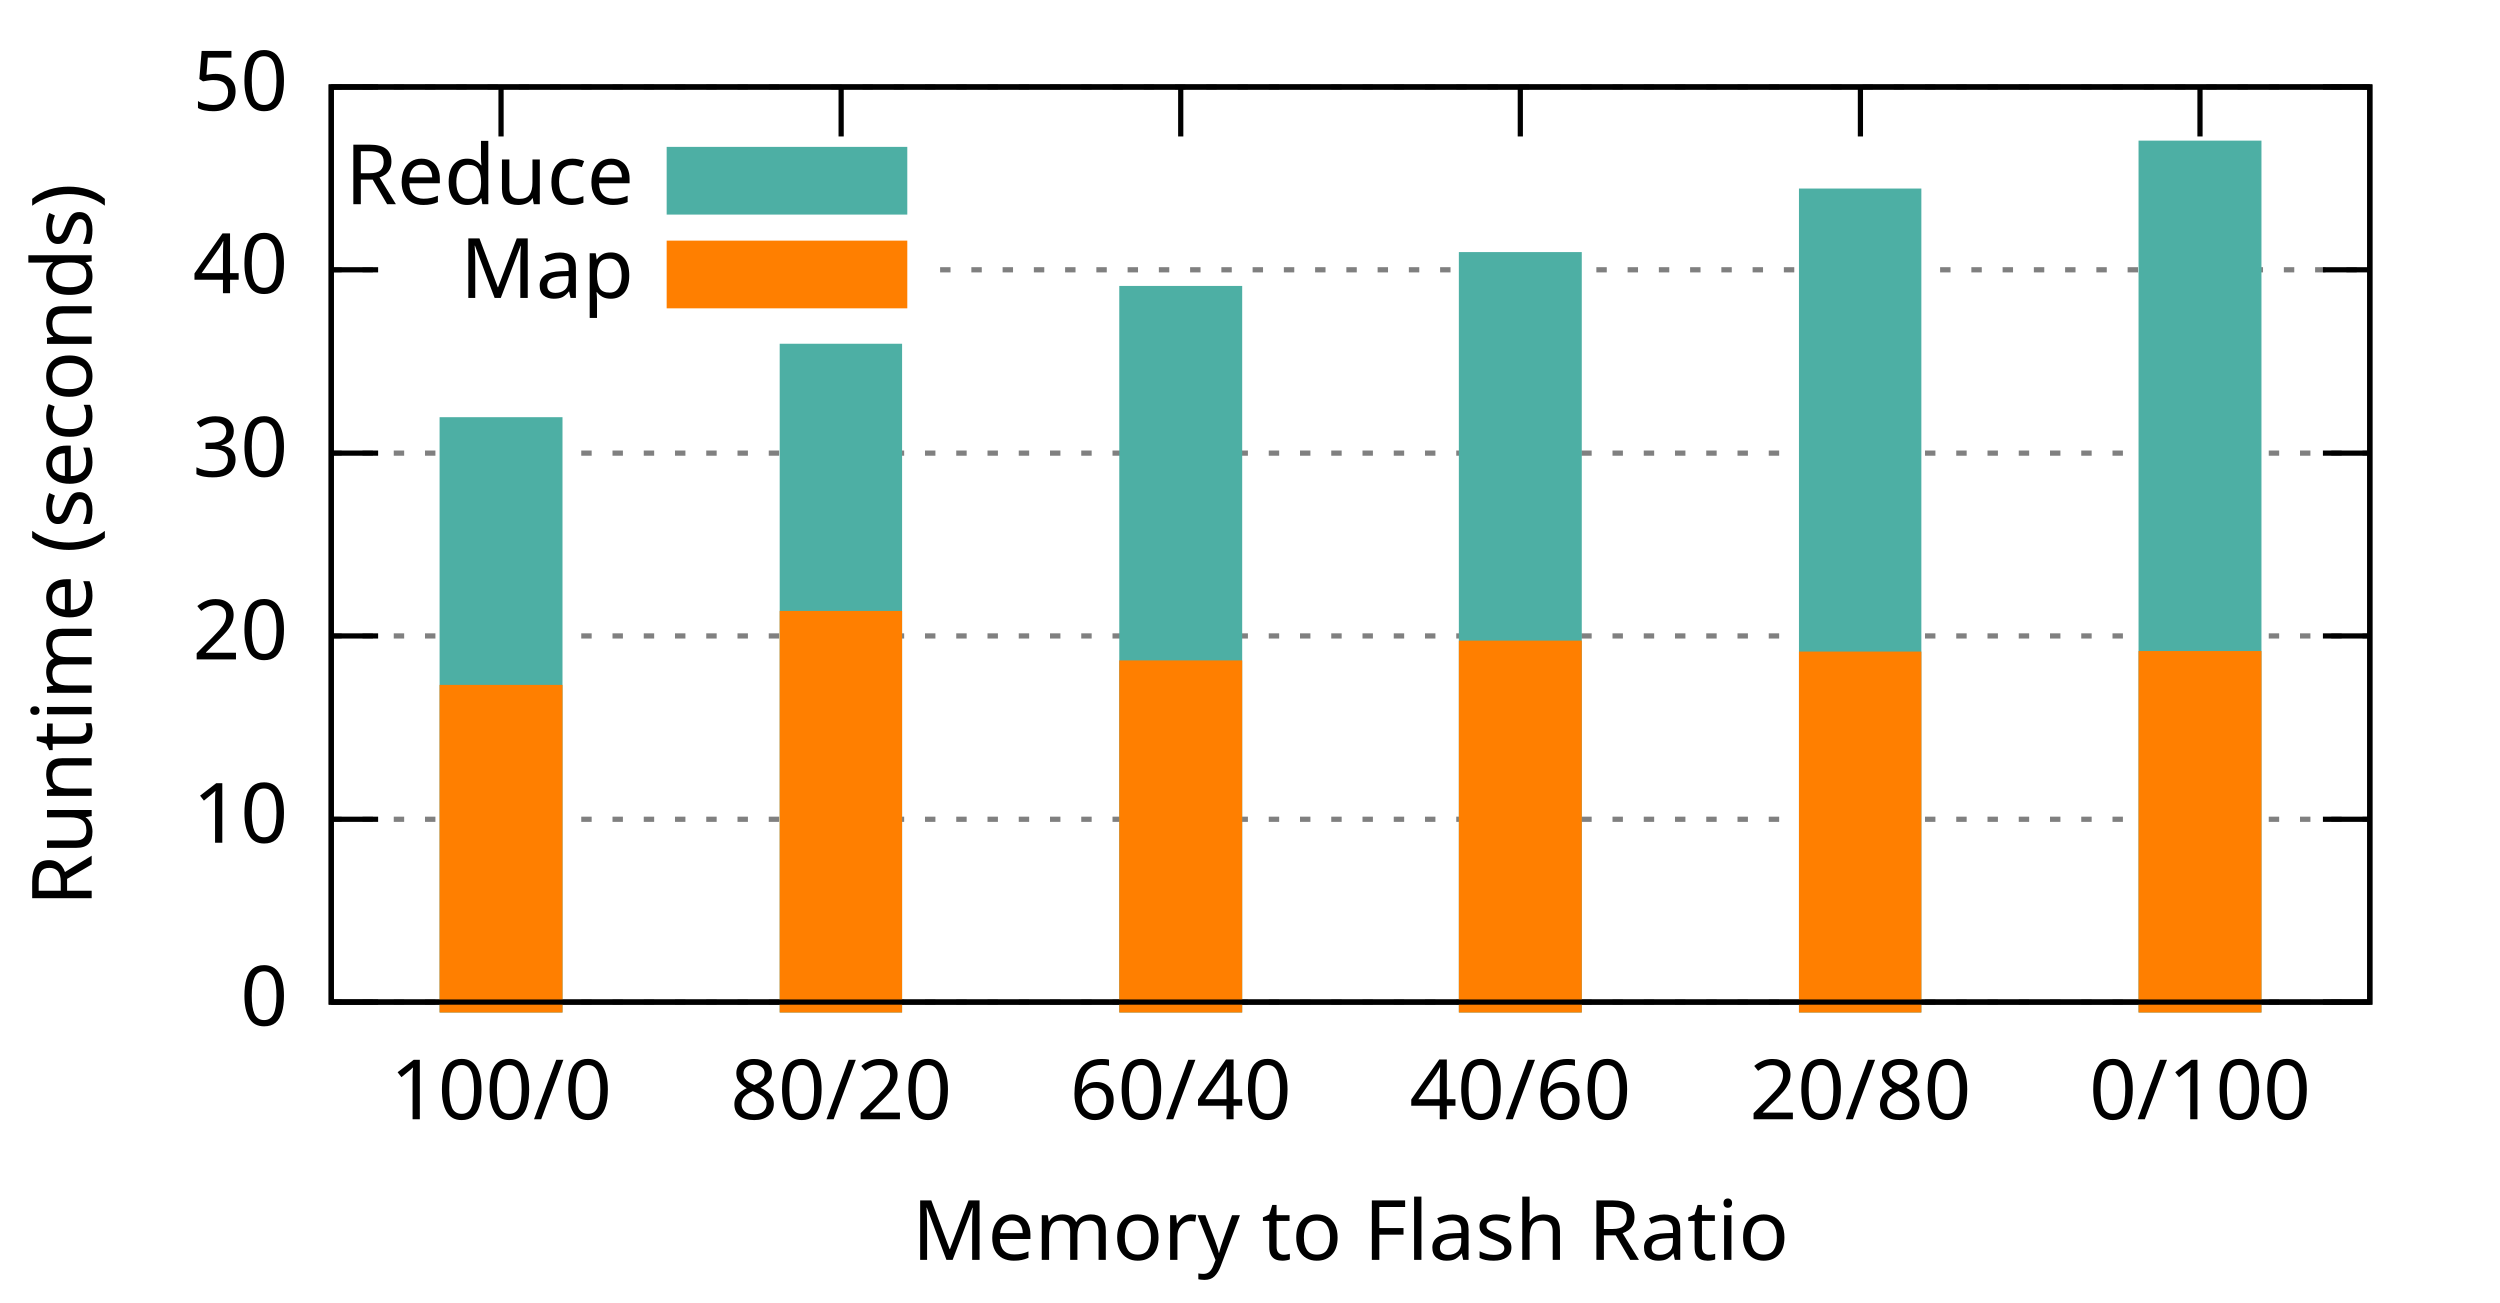
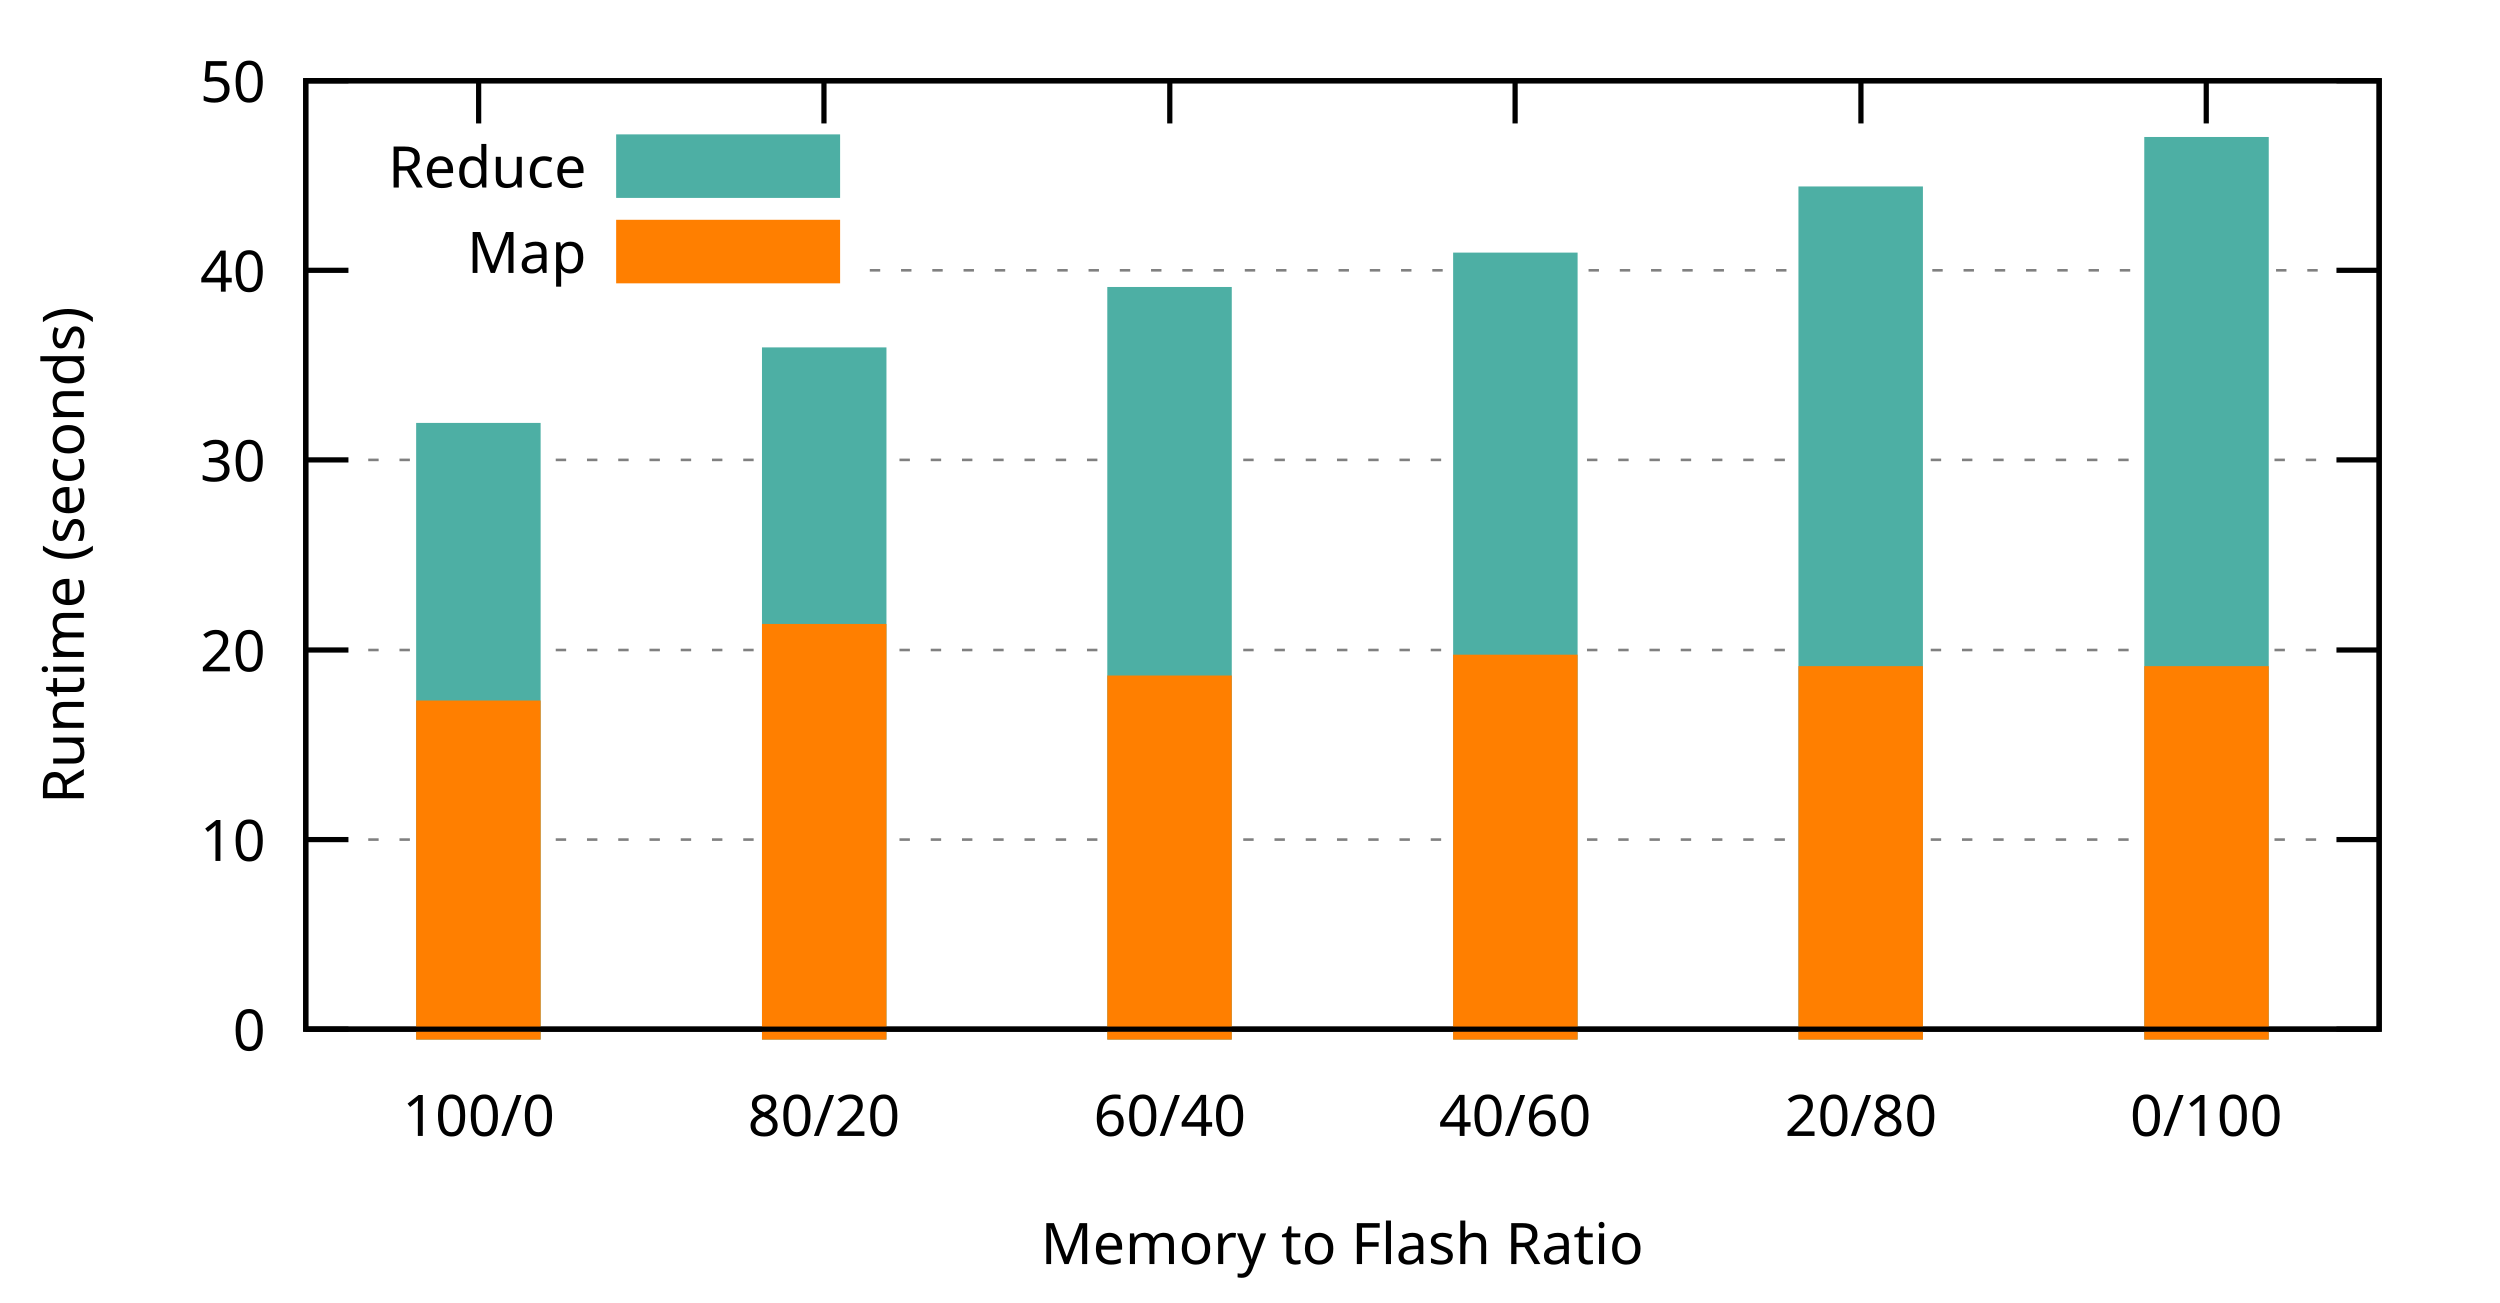
<svg xmlns="http://www.w3.org/2000/svg" xmlns:xlink="http://www.w3.org/1999/xlink" width="480" height="250" viewBox="0 0 480 250">
  <g id="gnuplot_canvas">
    <rect x="0" y="0" width="480" height="250" fill="none" />
    <defs>
      <circle id="gpDot" r="0.5" stroke-width="0.5" />
-       <path id="gpPt0" stroke-width="0.222" stroke="currentColor" d="M-1,0 h2 M0,-1 v2" />
-       <path id="gpPt1" stroke-width="0.222" stroke="currentColor" d="M-1,-1 L1,1 M1,-1 L-1,1" />
-       <path id="gpPt2" stroke-width="0.222" stroke="currentColor" d="M-1,0 L1,0 M0,-1 L0,1 M-1,-1 L1,1 M-1,1 L1,-1" />
-       <rect id="gpPt3" stroke-width="0.222" stroke="currentColor" x="-1" y="-1" width="2" height="2" />
-       <rect id="gpPt4" stroke-width="0.222" stroke="currentColor" fill="currentColor" x="-1" y="-1" width="2" height="2" />
-       <circle id="gpPt5" stroke-width="0.222" stroke="currentColor" cx="0" cy="0" r="1" />
+       <path id="gpPt0" stroke-width="0.244" stroke="currentColor" d="M-1,0 h2 M0,-1 v2" />
+       <path id="gpPt1" stroke-width="0.244" stroke="currentColor" d="M-1,-1 L1,1 M1,-1 L-1,1" />
+       <path id="gpPt2" stroke-width="0.244" stroke="currentColor" d="M-1,0 L1,0 M0,-1 L0,1 M-1,-1 L1,1 M-1,1 L1,-1" />
+       <rect id="gpPt3" stroke-width="0.244" stroke="currentColor" x="-1" y="-1" width="2" height="2" />
+       <rect id="gpPt4" stroke-width="0.244" stroke="currentColor" fill="currentColor" x="-1" y="-1" width="2" height="2" />
+       <circle id="gpPt5" stroke-width="0.244" stroke="currentColor" cx="0" cy="0" r="1" />
      <use xlink:href="#gpPt5" id="gpPt6" fill="currentColor" stroke="none" />
-       <path id="gpPt7" stroke-width="0.222" stroke="currentColor" d="M0,-1.33 L-1.33,0.67 L1.33,0.67 z" />
+       <path id="gpPt7" stroke-width="0.244" stroke="currentColor" d="M0,-1.33 L-1.33,0.67 L1.33,0.67 z" />
      <use xlink:href="#gpPt7" id="gpPt8" fill="currentColor" stroke="none" />
      <use xlink:href="#gpPt7" id="gpPt9" stroke="currentColor" transform="rotate(180)" />
      <use xlink:href="#gpPt9" id="gpPt10" fill="currentColor" stroke="none" />
      <use xlink:href="#gpPt3" id="gpPt11" stroke="currentColor" transform="rotate(45)" />
      <use xlink:href="#gpPt11" id="gpPt12" fill="currentColor" stroke="none" />
+       <path id="gpPt13" stroke-width="0.244" stroke="currentColor" d="M0,1.330 L1.265,0.411 L0.782,-1.067 L-0.782,-1.076 L-1.265,0.411 z" />
+       <use xlink:href="#gpPt13" id="gpPt14" fill="currentColor" stroke="none" />
+       <filter id="textbox" filterUnits="objectBoundingBox" x="0" y="0" height="1" width="1">
+         <feFlood flood-color="white" flood-opacity="1" result="bgnd" />
+         <feComposite in="SourceGraphic" in2="bgnd" operator="atop" />
+       </filter>
+       <filter id="greybox" filterUnits="objectBoundingBox" x="0" y="0" height="1" width="1">
+         <feFlood flood-color="lightgrey" flood-opacity="1" result="grey" />
+         <feComposite in="SourceGraphic" in2="grey" operator="atop" />
+       </filter>
    </defs>
-     <g style="fill:none; color:white; stroke:currentColor; stroke-width:1.00; stroke-linecap:butt; stroke-linejoin:miter">
- </g>
-     <g style="fill:none; color:black; stroke:currentColor; stroke-width:1.00; stroke-linecap:butt; stroke-linejoin:miter">
- </g>
-     <g style="fill:none; color:gray; stroke:currentColor; stroke-width:1.00; stroke-linecap:butt; stroke-linejoin:miter">
-       <path stroke="gray" stroke-dasharray=" 2,4" class="gridline" d="M63.6,192.4 L455.0,192.4  h0.01" />
-     </g>
-     <g style="fill:none; color:black; stroke:currentColor; stroke-width:1.00; stroke-linecap:butt; stroke-linejoin:miter">
-       <path stroke="black" d="M63.6,192.4 L72.6,192.4 M455.0,192.4 L446.0,192.4  h0.01" />
-       <g transform="translate(55.3,196.9)" style="stroke:none; fill:black; font-family:Times-Roman; font-size:12.00pt; text-anchor:end">
-         <text> 0</text>
-       </g>
-     </g>
-     <g style="fill:none; color:gray; stroke:currentColor; stroke-width:1.00; stroke-linecap:butt; stroke-linejoin:miter">
-       <path stroke="gray" stroke-dasharray=" 2,4" class="gridline" d="M63.6,157.3 L455.0,157.3  h0.01" />
-     </g>
-     <g style="fill:none; color:black; stroke:currentColor; stroke-width:1.00; stroke-linecap:butt; stroke-linejoin:miter">
-       <path stroke="black" d="M63.6,157.3 L72.6,157.3 M455.0,157.3 L446.0,157.3  h0.01" />
-       <g transform="translate(55.3,161.8)" style="stroke:none; fill:black; font-family:Times-Roman; font-size:12.00pt; text-anchor:end">
-         <text> 10</text>
-       </g>
-     </g>
-     <g style="fill:none; color:gray; stroke:currentColor; stroke-width:1.00; stroke-linecap:butt; stroke-linejoin:miter">
-       <path stroke="gray" stroke-dasharray=" 2,4" class="gridline" d="M63.6,122.1 L455.0,122.1  h0.01" />
-     </g>
-     <g style="fill:none; color:black; stroke:currentColor; stroke-width:1.00; stroke-linecap:butt; stroke-linejoin:miter">
-       <path stroke="black" d="M63.6,122.1 L72.6,122.1 M455.0,122.1 L446.0,122.1  h0.01" />
-       <g transform="translate(55.3,126.6)" style="stroke:none; fill:black; font-family:Times-Roman; font-size:12.00pt; text-anchor:end">
-         <text> 20</text>
-       </g>
-     </g>
-     <g style="fill:none; color:gray; stroke:currentColor; stroke-width:1.00; stroke-linecap:butt; stroke-linejoin:miter">
-       <path stroke="gray" stroke-dasharray=" 2,4" class="gridline" d="M63.6,87.0 L455.0,87.0  h0.01" />
-     </g>
-     <g style="fill:none; color:black; stroke:currentColor; stroke-width:1.00; stroke-linecap:butt; stroke-linejoin:miter">
-       <path stroke="black" d="M63.6,87.0 L72.6,87.0 M455.0,87.0 L446.0,87.0  h0.01" />
-       <g transform="translate(55.3,91.5)" style="stroke:none; fill:black; font-family:Times-Roman; font-size:12.00pt; text-anchor:end">
-         <text> 30</text>
-       </g>
-     </g>
-     <g style="fill:none; color:gray; stroke:currentColor; stroke-width:1.00; stroke-linecap:butt; stroke-linejoin:miter">
-       <path stroke="gray" stroke-dasharray=" 2,4" class="gridline" d="M63.6,51.8 L71.9,51.8 M180.5,51.8 L455.0,51.8  h0.01" />
-     </g>
-     <g style="fill:none; color:black; stroke:currentColor; stroke-width:1.00; stroke-linecap:butt; stroke-linejoin:miter">
-       <path stroke="black" d="M63.6,51.8 L72.6,51.8 M455.0,51.8 L446.0,51.8  h0.01" />
-       <g transform="translate(55.3,56.3)" style="stroke:none; fill:black; font-family:Times-Roman; font-size:12.00pt; text-anchor:end">
-         <text> 40</text>
-       </g>
-     </g>
-     <g style="fill:none; color:gray; stroke:currentColor; stroke-width:1.00; stroke-linecap:butt; stroke-linejoin:miter">
-       <path stroke="gray" stroke-dasharray=" 2,4" class="gridline" d="M63.6,16.7 L455.0,16.7  h0.01" />
-     </g>
-     <g style="fill:none; color:black; stroke:currentColor; stroke-width:1.00; stroke-linecap:butt; stroke-linejoin:miter">
-       <path stroke="black" d="M63.6,16.7 L72.6,16.7 M455.0,16.7 L446.0,16.7  h0.01" />
-       <g transform="translate(55.3,21.2)" style="stroke:none; fill:black; font-family:Times-Roman; font-size:12.00pt; text-anchor:end">
-         <text> 50</text>
-       </g>
-       <path stroke="black" d="M96.2,192.4 L96.2,183.4 M96.2,16.7 L96.2,25.7  h0.01" />
-       <g transform="translate(96.2,214.9)" style="stroke:none; fill:black; font-family:Times-Roman; font-size:12.00pt; text-anchor:middle">
-         <text>100/0</text>
-       </g>
-       <path stroke="black" d="M161.5,192.4 L161.5,183.4 M161.5,16.7 L161.5,25.7  h0.01" />
-       <g transform="translate(161.5,214.9)" style="stroke:none; fill:black; font-family:Times-Roman; font-size:12.00pt; text-anchor:middle">
-         <text>80/20</text>
-       </g>
-       <path stroke="black" d="M226.7,192.4 L226.7,183.4 M226.7,16.7 L226.7,25.7  h0.01" />
-       <g transform="translate(226.7,214.9)" style="stroke:none; fill:black; font-family:Times-Roman; font-size:12.00pt; text-anchor:middle">
-         <text>60/40</text>
-       </g>
-       <path stroke="black" d="M291.9,192.4 L291.9,183.4 M291.9,16.7 L291.9,25.7  h0.01" />
-       <g transform="translate(291.9,214.9)" style="stroke:none; fill:black; font-family:Times-Roman; font-size:12.00pt; text-anchor:middle">
-         <text>40/60</text>
-       </g>
-       <path stroke="black" d="M357.2,192.4 L357.2,183.4 M357.2,16.7 L357.2,25.7  h0.01" />
-       <g transform="translate(357.2,214.9)" style="stroke:none; fill:black; font-family:Times-Roman; font-size:12.00pt; text-anchor:middle">
-         <text>20/80</text>
-       </g>
-       <path stroke="black" d="M422.4,192.4 L422.4,183.4 M422.4,16.7 L422.4,25.7  h0.01" />
-       <g transform="translate(422.4,214.9)" style="stroke:none; fill:black; font-family:Times-Roman; font-size:12.00pt; text-anchor:middle">
-         <text>0/100</text>
-       </g>
-       <path stroke="black" d="M63.6,16.7 L63.6,192.4 L455.0,192.4 L455.0,16.7 L63.6,16.7 Z  h0.01" />
-       <g transform="translate(17.6,104.6) rotate(270)" style="stroke:none; fill:black; font-family:Times-Roman; font-size:12.00pt; text-anchor:middle">
-         <text>Runtime (seconds)</text>
-       </g>
-       <g transform="translate(259.3,241.9)" style="stroke:none; fill:black; font-family:Times-Roman; font-size:12.00pt; text-anchor:middle">
-         <text>Memory to Flash Ratio</text>
-       </g>
-     </g>
+     <g fill="none" color="white" stroke="currentColor" stroke-width="1.00" stroke-linecap="butt" stroke-linejoin="miter">
+ </g>
+     <g fill="none" color="black" stroke="currentColor" stroke-width="1.00" stroke-linecap="butt" stroke-linejoin="miter">
+ </g>
+     <g fill="none" color="black" stroke="black" stroke-width="0.50" stroke-linecap="butt" stroke-linejoin="miter">
+ </g>
+     <g fill="none" color="gray" stroke="currentColor" stroke-width="0.50" stroke-linecap="butt" stroke-linejoin="miter">
+       <path stroke="gray" stroke-dasharray="2,4" class="gridline" d="M58.7,197.6 L456.8,197.6  " />
+     </g>
+     <g fill="none" color="gray" stroke="gray" stroke-width="1.00" stroke-linecap="butt" stroke-linejoin="miter">
+ </g>
+     <g fill="none" color="black" stroke="currentColor" stroke-width="1.00" stroke-linecap="butt" stroke-linejoin="miter">
+       <path stroke="black" d="M58.7,197.6 L66.9,197.6 M456.8,197.6 L448.6,197.6  " />
+       <g transform="translate(51.0,201.7)" stroke="none" fill="black" font-family="Times-Roman" font-size="11.00" text-anchor="end">
+         <text>
+           <tspan font-family="Times-Roman"> 0</tspan>
+         </text>
+       </g>
+     </g>
+     <g fill="none" color="black" stroke="currentColor" stroke-width="1.00" stroke-linecap="butt" stroke-linejoin="miter">
+ </g>
+     <g fill="none" color="black" stroke="black" stroke-width="0.50" stroke-linecap="butt" stroke-linejoin="miter">
+ </g>
+     <g fill="none" color="gray" stroke="currentColor" stroke-width="0.50" stroke-linecap="butt" stroke-linejoin="miter">
+       <path stroke="gray" stroke-dasharray="2,4" class="gridline" d="M58.7,161.2 L456.8,161.2  " />
+     </g>
+     <g fill="none" color="gray" stroke="gray" stroke-width="1.00" stroke-linecap="butt" stroke-linejoin="miter">
+ </g>
+     <g fill="none" color="black" stroke="currentColor" stroke-width="1.00" stroke-linecap="butt" stroke-linejoin="miter">
+       <path stroke="black" d="M58.7,161.2 L66.9,161.2 M456.8,161.2 L448.6,161.2  " />
+       <g transform="translate(51.0,165.3)" stroke="none" fill="black" font-family="Times-Roman" font-size="11.00" text-anchor="end">
+         <text>
+           <tspan font-family="Times-Roman"> 10</tspan>
+         </text>
+       </g>
+     </g>
+     <g fill="none" color="black" stroke="currentColor" stroke-width="1.00" stroke-linecap="butt" stroke-linejoin="miter">
+ </g>
+     <g fill="none" color="black" stroke="black" stroke-width="0.50" stroke-linecap="butt" stroke-linejoin="miter">
+ </g>
+     <g fill="none" color="gray" stroke="currentColor" stroke-width="0.50" stroke-linecap="butt" stroke-linejoin="miter">
+       <path stroke="gray" stroke-dasharray="2,4" class="gridline" d="M58.7,124.8 L456.8,124.8  " />
+     </g>
+     <g fill="none" color="gray" stroke="gray" stroke-width="1.00" stroke-linecap="butt" stroke-linejoin="miter">
+ </g>
+     <g fill="none" color="black" stroke="currentColor" stroke-width="1.00" stroke-linecap="butt" stroke-linejoin="miter">
+       <path stroke="black" d="M58.7,124.8 L66.9,124.8 M456.8,124.8 L448.6,124.8  " />
+       <g transform="translate(51.0,128.9)" stroke="none" fill="black" font-family="Times-Roman" font-size="11.00" text-anchor="end">
+         <text>
+           <tspan font-family="Times-Roman"> 20</tspan>
+         </text>
+       </g>
+     </g>
+     <g fill="none" color="black" stroke="currentColor" stroke-width="1.00" stroke-linecap="butt" stroke-linejoin="miter">
+ </g>
+     <g fill="none" color="black" stroke="black" stroke-width="0.50" stroke-linecap="butt" stroke-linejoin="miter">
+ </g>
+     <g fill="none" color="gray" stroke="currentColor" stroke-width="0.50" stroke-linecap="butt" stroke-linejoin="miter">
+       <path stroke="gray" stroke-dasharray="2,4" class="gridline" d="M58.7,88.3 L456.8,88.3  " />
+     </g>
+     <g fill="none" color="gray" stroke="gray" stroke-width="1.00" stroke-linecap="butt" stroke-linejoin="miter">
+ </g>
+     <g fill="none" color="black" stroke="currentColor" stroke-width="1.00" stroke-linecap="butt" stroke-linejoin="miter">
+       <path stroke="black" d="M58.7,88.3 L66.9,88.3 M456.8,88.3 L448.6,88.3  " />
+       <g transform="translate(51.0,92.4)" stroke="none" fill="black" font-family="Times-Roman" font-size="11.00" text-anchor="end">
+         <text>
+           <tspan font-family="Times-Roman"> 30</tspan>
+         </text>
+       </g>
+     </g>
+     <g fill="none" color="black" stroke="currentColor" stroke-width="1.00" stroke-linecap="butt" stroke-linejoin="miter">
+ </g>
+     <g fill="none" color="black" stroke="black" stroke-width="0.50" stroke-linecap="butt" stroke-linejoin="miter">
+ </g>
+     <g fill="none" color="gray" stroke="currentColor" stroke-width="0.50" stroke-linecap="butt" stroke-linejoin="miter">
+       <path stroke="gray" stroke-dasharray="2,4" class="gridline" d="M58.7,51.9 L66.4,51.9 M167.0,51.9 L456.8,51.9  " />
+     </g>
+     <g fill="none" color="gray" stroke="gray" stroke-width="1.00" stroke-linecap="butt" stroke-linejoin="miter">
+ </g>
+     <g fill="none" color="black" stroke="currentColor" stroke-width="1.00" stroke-linecap="butt" stroke-linejoin="miter">
+       <path stroke="black" d="M58.7,51.9 L66.9,51.9 M456.8,51.9 L448.6,51.9  " />
+       <g transform="translate(51.0,56.0)" stroke="none" fill="black" font-family="Times-Roman" font-size="11.00" text-anchor="end">
+         <text>
+           <tspan font-family="Times-Roman"> 40</tspan>
+         </text>
+       </g>
+     </g>
+     <g fill="none" color="black" stroke="currentColor" stroke-width="1.00" stroke-linecap="butt" stroke-linejoin="miter">
+ </g>
+     <g fill="none" color="black" stroke="black" stroke-width="0.50" stroke-linecap="butt" stroke-linejoin="miter">
+ </g>
+     <g fill="none" color="gray" stroke="currentColor" stroke-width="0.50" stroke-linecap="butt" stroke-linejoin="miter">
+       <path stroke="gray" stroke-dasharray="2,4" class="gridline" d="M58.7,15.5 L456.8,15.5  " />
+     </g>
+     <g fill="none" color="gray" stroke="gray" stroke-width="1.00" stroke-linecap="butt" stroke-linejoin="miter">
+ </g>
+     <g fill="none" color="black" stroke="currentColor" stroke-width="1.00" stroke-linecap="butt" stroke-linejoin="miter">
+       <path stroke="black" d="M58.7,15.5 L66.9,15.5 M456.8,15.5 L448.6,15.5  " />
+       <g transform="translate(51.0,19.6)" stroke="none" fill="black" font-family="Times-Roman" font-size="11.00" text-anchor="end">
+         <text>
+           <tspan font-family="Times-Roman"> 50</tspan>
+         </text>
+       </g>
+     </g>
+     <g fill="none" color="black" stroke="currentColor" stroke-width="1.00" stroke-linecap="butt" stroke-linejoin="miter">
+       <path stroke="black" d="M91.9,197.6 L91.9,189.4 M91.9,15.5 L91.9,23.7  " />
+       <g transform="translate(91.9,218.1)" stroke="none" fill="black" font-family="Times-Roman" font-size="11.00" text-anchor="middle">
+         <text>
+           <tspan font-family="Times-Roman">100/0</tspan>
+         </text>
+       </g>
+     </g>
+     <g fill="none" color="black" stroke="currentColor" stroke-width="1.00" stroke-linecap="butt" stroke-linejoin="miter">
+       <path stroke="black" d="M158.2,197.6 L158.2,189.4 M158.2,15.5 L158.2,23.7  " />
+       <g transform="translate(158.2,218.1)" stroke="none" fill="black" font-family="Times-Roman" font-size="11.00" text-anchor="middle">
+         <text>
+           <tspan font-family="Times-Roman">80/20</tspan>
+         </text>
+       </g>
+     </g>
+     <g fill="none" color="black" stroke="currentColor" stroke-width="1.00" stroke-linecap="butt" stroke-linejoin="miter">
+       <path stroke="black" d="M224.6,197.6 L224.6,189.4 M224.6,15.5 L224.6,23.7  " />
+       <g transform="translate(224.6,218.1)" stroke="none" fill="black" font-family="Times-Roman" font-size="11.00" text-anchor="middle">
+         <text>
+           <tspan font-family="Times-Roman">60/40</tspan>
+         </text>
+       </g>
+     </g>
+     <g fill="none" color="black" stroke="currentColor" stroke-width="1.00" stroke-linecap="butt" stroke-linejoin="miter">
+       <path stroke="black" d="M290.9,197.6 L290.9,189.4 M290.9,15.5 L290.9,23.7  " />
+       <g transform="translate(290.9,218.1)" stroke="none" fill="black" font-family="Times-Roman" font-size="11.00" text-anchor="middle">
+         <text>
+           <tspan font-family="Times-Roman">40/60</tspan>
+         </text>
+       </g>
+     </g>
+     <g fill="none" color="black" stroke="currentColor" stroke-width="1.00" stroke-linecap="butt" stroke-linejoin="miter">
+       <path stroke="black" d="M357.3,197.6 L357.3,189.4 M357.3,15.5 L357.3,23.7  " />
+       <g transform="translate(357.3,218.1)" stroke="none" fill="black" font-family="Times-Roman" font-size="11.00" text-anchor="middle">
+         <text>
+           <tspan font-family="Times-Roman">20/80</tspan>
+         </text>
+       </g>
+     </g>
+     <g fill="none" color="black" stroke="currentColor" stroke-width="1.00" stroke-linecap="butt" stroke-linejoin="miter">
+       <path stroke="black" d="M423.6,197.6 L423.6,189.4 M423.6,15.5 L423.6,23.7  " />
+       <g transform="translate(423.6,218.1)" stroke="none" fill="black" font-family="Times-Roman" font-size="11.00" text-anchor="middle">
+         <text>
+           <tspan font-family="Times-Roman">0/100</tspan>
+         </text>
+       </g>
+     </g>
+     <g fill="none" color="black" stroke="currentColor" stroke-width="1.00" stroke-linecap="butt" stroke-linejoin="miter">
+ </g>
+     <g fill="none" color="black" stroke="currentColor" stroke-width="1.00" stroke-linecap="butt" stroke-linejoin="miter">
+       <path stroke="black" d="M58.7,15.5 L58.7,197.6 L456.8,197.6 L456.8,15.5 L58.7,15.5 Z  " />
+     </g>
+     <g fill="none" color="black" stroke="currentColor" stroke-width="1.00" stroke-linecap="butt" stroke-linejoin="miter">
+       <g transform="translate(16.1,106.6) rotate(270)" stroke="none" fill="black" font-family="Times-Roman" font-size="11.00" text-anchor="middle">
+         <text>
+           <tspan font-family="Times-Roman">Runtime (seconds)</tspan>
+         </text>
+       </g>
+     </g>
+     <g fill="none" color="black" stroke="currentColor" stroke-width="1.00" stroke-linecap="butt" stroke-linejoin="miter">
+       <g transform="translate(257.7,242.7)" stroke="none" fill="black" font-family="Times-Roman" font-size="11.00" text-anchor="middle">
+         <text>
+           <tspan font-family="Times-Roman">Memory to Flash Ratio</tspan>
+         </text>
+       </g>
+     </g>
+     <g fill="none" color="black" stroke="currentColor" stroke-width="1.00" stroke-linecap="butt" stroke-linejoin="miter">
+ </g>
    <g id="gnuplot_plot_1">
-       <g style="fill:none; color:white; stroke:black; stroke-width:4.00; stroke-linecap:butt; stroke-linejoin:miter">
- </g>
-       <g style="fill:none; color:red; stroke:currentColor; stroke-width:4.00; stroke-linecap:butt; stroke-linejoin:miter">
-         <g transform="translate(121.7,39.2)" style="stroke:none; fill:black; font-family:Times-Roman; font-size:12.00pt; text-anchor:end">
-           <text>Reduce</text>
-         </g>
-         <g style="stroke:none; shape-rendering:crispEdges">
-           <polygon fill="rgb( 77, 175, 164)" points="130.0,39.2 172.2,39.2 172.2,30.2 130.0,30.2 " />
-         </g>
-         <path stroke="rgb( 77, 175, 164)" d="M130.0,39.2 L172.2,39.2 L172.2,30.2 L130.0,30.2 L130.0,39.2 Z  h0.01" />
-         <g style="stroke:none; shape-rendering:crispEdges">
-           <polygon fill="rgb( 77, 175, 164)" points="86.4,192.4 106.1,192.4 106.1,82.0 86.4,82.0 " />
-         </g>
-         <path stroke="rgb( 77, 175, 164)" d="M86.4,192.4 L86.4,82.1 L106.0,82.1 L106.0,192.4 L86.4,192.4 Z  h0.01" />
-         <g style="stroke:none; shape-rendering:crispEdges">
-           <polygon fill="rgb( 77, 175, 164)" points="151.7,192.4 171.3,192.4 171.3,67.9 151.7,67.9 " />
-         </g>
-         <path stroke="rgb( 77, 175, 164)" d="M151.7,192.4 L151.7,68.0 L171.2,68.0 L171.2,192.4 L151.7,192.4 Z  h0.01" />
-         <g style="stroke:none; shape-rendering:crispEdges">
-           <polygon fill="rgb( 77, 175, 164)" points="216.9,192.4 236.6,192.4 236.6,56.8 216.9,56.8 " />
-         </g>
-         <path stroke="rgb( 77, 175, 164)" d="M216.9,192.4 L216.9,56.9 L236.5,56.9 L236.5,192.4 L216.9,192.4 Z  h0.01" />
-         <g style="stroke:none; shape-rendering:crispEdges">
-           <polygon fill="rgb( 77, 175, 164)" points="282.1,192.4 301.8,192.4 301.8,50.3 282.1,50.3 " />
-         </g>
-         <path stroke="rgb( 77, 175, 164)" d="M282.1,192.4 L282.1,50.4 L301.7,50.4 L301.7,192.4 L282.1,192.4 Z  h0.01" />
-         <g style="stroke:none; shape-rendering:crispEdges">
-           <polygon fill="rgb( 77, 175, 164)" points="347.4,192.4 367.0,192.4 367.0,38.1 347.4,38.1 " />
-         </g>
-         <path stroke="rgb( 77, 175, 164)" d="M347.4,192.4 L347.4,38.2 L366.9,38.2 L366.9,192.4 L347.4,192.4 Z  h0.01" />
-         <g style="stroke:none; shape-rendering:crispEdges">
-           <polygon fill="rgb( 77, 175, 164)" points="412.6,192.4 432.3,192.4 432.3,28.9 412.6,28.9 " />
-         </g>
-         <path stroke="rgb( 77, 175, 164)" d="M412.6,192.4 L412.6,29.0 L432.2,29.0 L432.2,192.4 L412.6,192.4 Z  h0.01" />
+       <g fill="none" color="white" stroke="currentColor" stroke-width="4.00" stroke-linecap="butt" stroke-linejoin="miter">
+ </g>
+       <g fill="none" color="black" stroke="currentColor" stroke-width="4.00" stroke-linecap="butt" stroke-linejoin="miter">
+         <g transform="translate(112.6,36.0)" stroke="none" fill="black" font-family="Times-Roman" font-size="11.00" text-anchor="end">
+           <text>
+             <tspan font-family="Times-Roman">Reduce</tspan>
+           </text>
+         </g>
+       </g>
+       <g fill="none" color="black" stroke="currentColor" stroke-width="4.00" stroke-linecap="butt" stroke-linejoin="miter">
+         <g stroke="none" shape-rendering="crispEdges">
+           <polygon fill="rgb( 77, 175, 164)" points="120.3,36.0 159.3,36.0 159.3,27.8 120.3,27.8 " />
+         </g>
+         <path stroke="rgb( 77, 175, 164)" d="M120.3,36.0 L159.3,36.0 L159.3,27.8 L120.3,27.8 L120.3,36.0 Z  " />
+       </g>
+       <g fill="none" color="black" stroke="currentColor" stroke-width="4.00" stroke-linecap="butt" stroke-linejoin="miter">
+         <g stroke="none" shape-rendering="crispEdges">
+           <polygon fill="rgb( 77, 175, 164)" points="81.9,197.6 101.9,197.6 101.9,83.1 81.9,83.1 " />
+         </g>
+         <path stroke="rgb( 77, 175, 164)" d="M81.9,197.6 L81.9,83.2 L101.8,83.2 L101.8,197.6 L81.9,197.6 Z  " />
+         <g stroke="none" shape-rendering="crispEdges">
+           <polygon fill="rgb( 77, 175, 164)" points="148.3,197.6 168.3,197.6 168.3,68.6 148.3,68.6 " />
+         </g>
+         <path stroke="rgb( 77, 175, 164)" d="M148.3,197.6 L148.3,68.7 L168.2,68.7 L168.2,197.6 L148.3,197.6 Z  " />
+         <g stroke="none" shape-rendering="crispEdges">
+           <polygon fill="rgb( 77, 175, 164)" points="214.6,197.6 234.6,197.6 234.6,57.0 214.6,57.0 " />
+         </g>
+         <path stroke="rgb( 77, 175, 164)" d="M214.6,197.6 L214.6,57.1 L234.5,57.1 L234.5,197.6 L214.6,197.6 Z  " />
+         <g stroke="none" shape-rendering="crispEdges">
+           <polygon fill="rgb( 77, 175, 164)" points="281.0,197.6 301.0,197.6 301.0,50.4 281.0,50.4 " />
+         </g>
+         <path stroke="rgb( 77, 175, 164)" d="M281.0,197.6 L281.0,50.5 L300.9,50.5 L300.9,197.6 L281.0,197.6 Z  " />
+         <g stroke="none" shape-rendering="crispEdges">
+           <polygon fill="rgb( 77, 175, 164)" points="347.3,197.6 367.3,197.6 367.3,37.7 347.3,37.7 " />
+         </g>
+         <path stroke="rgb( 77, 175, 164)" d="M347.3,197.6 L347.3,37.8 L367.2,37.8 L367.2,197.6 L347.3,197.6 Z  " />
+         <g stroke="none" shape-rendering="crispEdges">
+           <polygon fill="rgb( 77, 175, 164)" points="413.7,197.6 433.7,197.6 433.7,28.2 413.7,28.2 " />
+         </g>
+         <path stroke="rgb( 77, 175, 164)" d="M413.7,197.6 L413.7,28.3 L433.6,28.3 L433.6,197.6 L413.7,197.6 Z  " />
      </g>
    </g>
    <g id="gnuplot_plot_2">
-       <g style="fill:none; color:green; stroke:currentColor; stroke-width:4.00; stroke-linecap:butt; stroke-linejoin:miter">
-         <g transform="translate(121.7,57.2)" style="stroke:none; fill:black; font-family:Times-Roman; font-size:12.00pt; text-anchor:end">
-           <text>Map</text>
-         </g>
-         <g style="stroke:none; shape-rendering:crispEdges">
-           <polygon fill="rgb(255, 127,   0)" points="130.0,57.2 172.2,57.2 172.2,48.2 130.0,48.2 " />
-         </g>
-         <path stroke="rgb(255, 127,   0)" d="M130.0,57.2 L172.2,57.2 L172.2,48.2 L130.0,48.2 L130.0,57.2 Z  h0.01" />
-         <g style="stroke:none; shape-rendering:crispEdges">
-           <polygon fill="rgb(255, 127,   0)" points="86.4,192.4 106.1,192.4 106.1,133.4 86.4,133.4 " />
-         </g>
-         <path stroke="rgb(255, 127,   0)" d="M86.4,192.4 L86.4,133.5 L106.0,133.5 L106.0,192.4 L86.4,192.4 Z  h0.01" />
-         <g style="stroke:none; shape-rendering:crispEdges">
-           <polygon fill="rgb(255, 127,   0)" points="151.7,192.4 171.3,192.4 171.3,119.2 151.7,119.2 " />
-         </g>
-         <path stroke="rgb(255, 127,   0)" d="M151.7,192.4 L151.7,119.3 L171.2,119.3 L171.2,192.4 L151.7,192.4 Z  h0.01" />
-         <g style="stroke:none; shape-rendering:crispEdges">
-           <polygon fill="rgb(255, 127,   0)" points="216.9,192.4 236.6,192.4 236.6,128.7 216.9,128.7 " />
-         </g>
-         <path stroke="rgb(255, 127,   0)" d="M216.9,192.4 L216.9,128.8 L236.5,128.8 L236.5,192.4 L216.9,192.4 Z  h0.01" />
-         <g style="stroke:none; shape-rendering:crispEdges">
-           <polygon fill="rgb(255, 127,   0)" points="282.1,192.4 301.8,192.4 301.8,124.9 282.1,124.9 " />
-         </g>
-         <path stroke="rgb(255, 127,   0)" d="M282.1,192.4 L282.1,125.0 L301.7,125.0 L301.7,192.4 L282.1,192.4 Z  h0.01" />
-         <g style="stroke:none; shape-rendering:crispEdges">
-           <polygon fill="rgb(255, 127,   0)" points="347.4,192.4 367.0,192.4 367.0,127.0 347.4,127.0 " />
-         </g>
-         <path stroke="rgb(255, 127,   0)" d="M347.4,192.4 L347.4,127.1 L366.9,127.1 L366.9,192.4 L347.4,192.4 Z  h0.01" />
-         <g style="stroke:none; shape-rendering:crispEdges">
-           <polygon fill="rgb(255, 127,   0)" points="412.6,192.4 432.3,192.4 432.3,126.9 412.6,126.9 " />
-         </g>
-         <path stroke="rgb(255, 127,   0)" d="M412.6,192.4 L412.6,127.0 L432.2,127.0 L432.2,192.4 L412.6,192.4 Z  h0.01" />
-       </g>
-     </g>
-     <g style="fill:none; color:white; stroke:rgb(255, 127,   0); stroke-width:1.00; stroke-linecap:butt; stroke-linejoin:miter">
- </g>
-     <g style="fill:none; color:black; stroke:currentColor; stroke-width:1.00; stroke-linecap:butt; stroke-linejoin:miter">
-       <path stroke="black" d="M63.6,16.7 L63.6,192.4 L455.0,192.4 L455.0,16.7 L63.6,16.7 Z  h0.01" />
-     </g>
+       <g fill="none" color="black" stroke="currentColor" stroke-width="4.00" stroke-linecap="butt" stroke-linejoin="miter">
+         <g transform="translate(112.6,52.4)" stroke="none" fill="black" font-family="Times-Roman" font-size="11.00" text-anchor="end">
+           <text>
+             <tspan font-family="Times-Roman">Map</tspan>
+           </text>
+         </g>
+       </g>
+       <g fill="none" color="black" stroke="currentColor" stroke-width="4.00" stroke-linecap="butt" stroke-linejoin="miter">
+         <g stroke="none" shape-rendering="crispEdges">
+           <polygon fill="rgb(255, 127,   0)" points="120.3,52.4 159.3,52.4 159.3,44.2 120.3,44.2 " />
+         </g>
+         <path stroke="rgb(255, 127,   0)" d="M120.3,52.4 L159.3,52.4 L159.3,44.2 L120.3,44.2 L120.3,52.4 Z  " />
+       </g>
+       <g fill="none" color="black" stroke="currentColor" stroke-width="4.00" stroke-linecap="butt" stroke-linejoin="miter">
+         <g stroke="none" shape-rendering="crispEdges">
+           <polygon fill="rgb(255, 127,   0)" points="81.9,197.6 101.9,197.6 101.9,136.4 81.9,136.4 " />
+         </g>
+         <path stroke="rgb(255, 127,   0)" d="M81.9,197.6 L81.9,136.5 L101.8,136.5 L101.8,197.6 L81.9,197.6 Z  " />
+         <g stroke="none" shape-rendering="crispEdges">
+           <polygon fill="rgb(255, 127,   0)" points="148.3,197.6 168.3,197.6 168.3,121.7 148.3,121.7 " />
+         </g>
+         <path stroke="rgb(255, 127,   0)" d="M148.3,197.6 L148.3,121.8 L168.2,121.8 L168.2,197.6 L148.3,197.6 Z  " />
+         <g stroke="none" shape-rendering="crispEdges">
+           <polygon fill="rgb(255, 127,   0)" points="214.6,197.6 234.6,197.6 234.6,131.6 214.6,131.6 " />
+         </g>
+         <path stroke="rgb(255, 127,   0)" d="M214.6,197.6 L214.6,131.7 L234.5,131.7 L234.5,197.6 L214.6,197.6 Z  " />
+         <g stroke="none" shape-rendering="crispEdges">
+           <polygon fill="rgb(255, 127,   0)" points="281.0,197.6 301.0,197.6 301.0,127.6 281.0,127.6 " />
+         </g>
+         <path stroke="rgb(255, 127,   0)" d="M281.0,197.6 L281.0,127.7 L300.9,127.7 L300.9,197.6 L281.0,197.6 Z  " />
+         <g stroke="none" shape-rendering="crispEdges">
+           <polygon fill="rgb(255, 127,   0)" points="347.3,197.6 367.3,197.6 367.3,129.8 347.3,129.8 " />
+         </g>
+         <path stroke="rgb(255, 127,   0)" d="M347.3,197.6 L347.3,129.9 L367.2,129.9 L367.2,197.6 L347.3,197.6 Z  " />
+         <g stroke="none" shape-rendering="crispEdges">
+           <polygon fill="rgb(255, 127,   0)" points="413.7,197.6 433.7,197.6 433.7,129.8 413.7,129.8 " />
+         </g>
+         <path stroke="rgb(255, 127,   0)" d="M413.7,197.6 L413.7,129.9 L433.6,129.9 L433.6,197.6 L413.7,197.6 Z  " />
+       </g>
+     </g>
+     <g fill="none" color="white" stroke="rgb(255, 127,   0)" stroke-width="2.00" stroke-linecap="butt" stroke-linejoin="miter">
+ </g>
+     <g fill="none" color="black" stroke="currentColor" stroke-width="2.00" stroke-linecap="butt" stroke-linejoin="miter">
+ </g>
+     <g fill="none" color="black" stroke="black" stroke-width="1.00" stroke-linecap="butt" stroke-linejoin="miter">
+ </g>
+     <g fill="none" color="black" stroke="currentColor" stroke-width="1.00" stroke-linecap="butt" stroke-linejoin="miter">
+       <path stroke="black" d="M58.7,15.5 L58.7,197.6 L456.8,197.6 L456.8,15.5 L58.7,15.5 Z  " />
+     </g>
+     <g fill="none" color="black" stroke="currentColor" stroke-width="1.00" stroke-linecap="butt" stroke-linejoin="miter">
+ </g>
  </g>
</svg>
